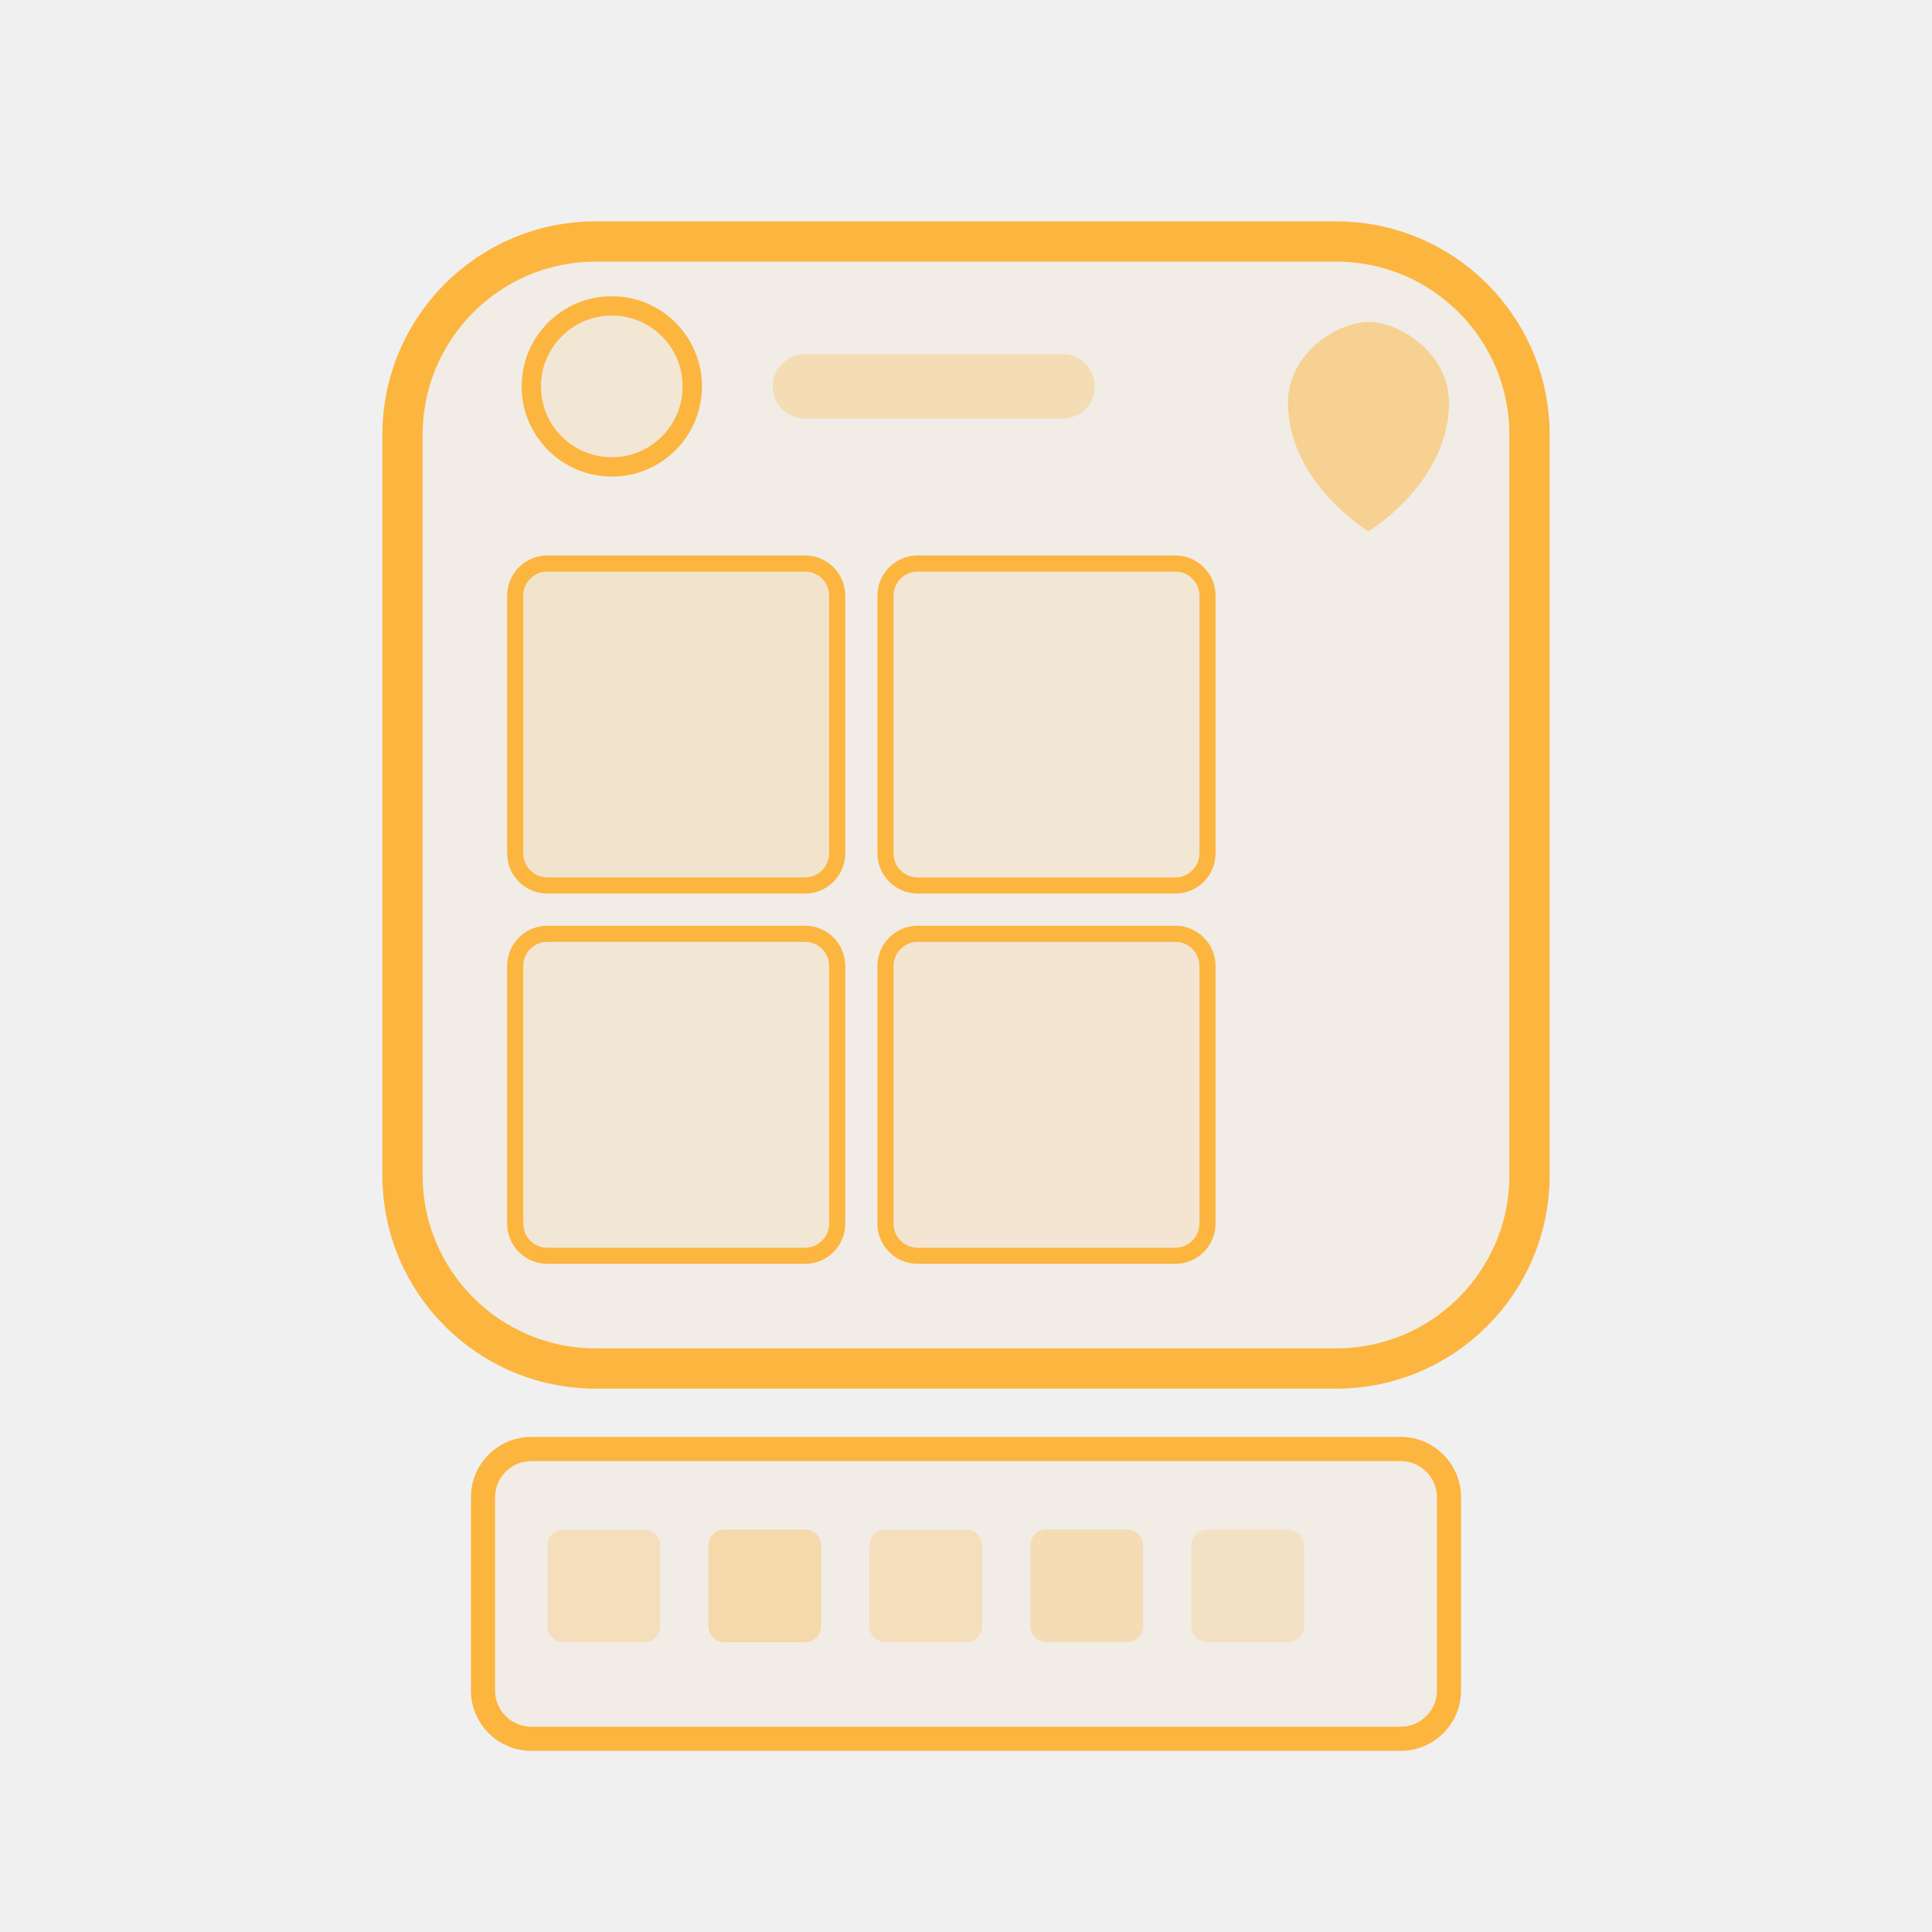
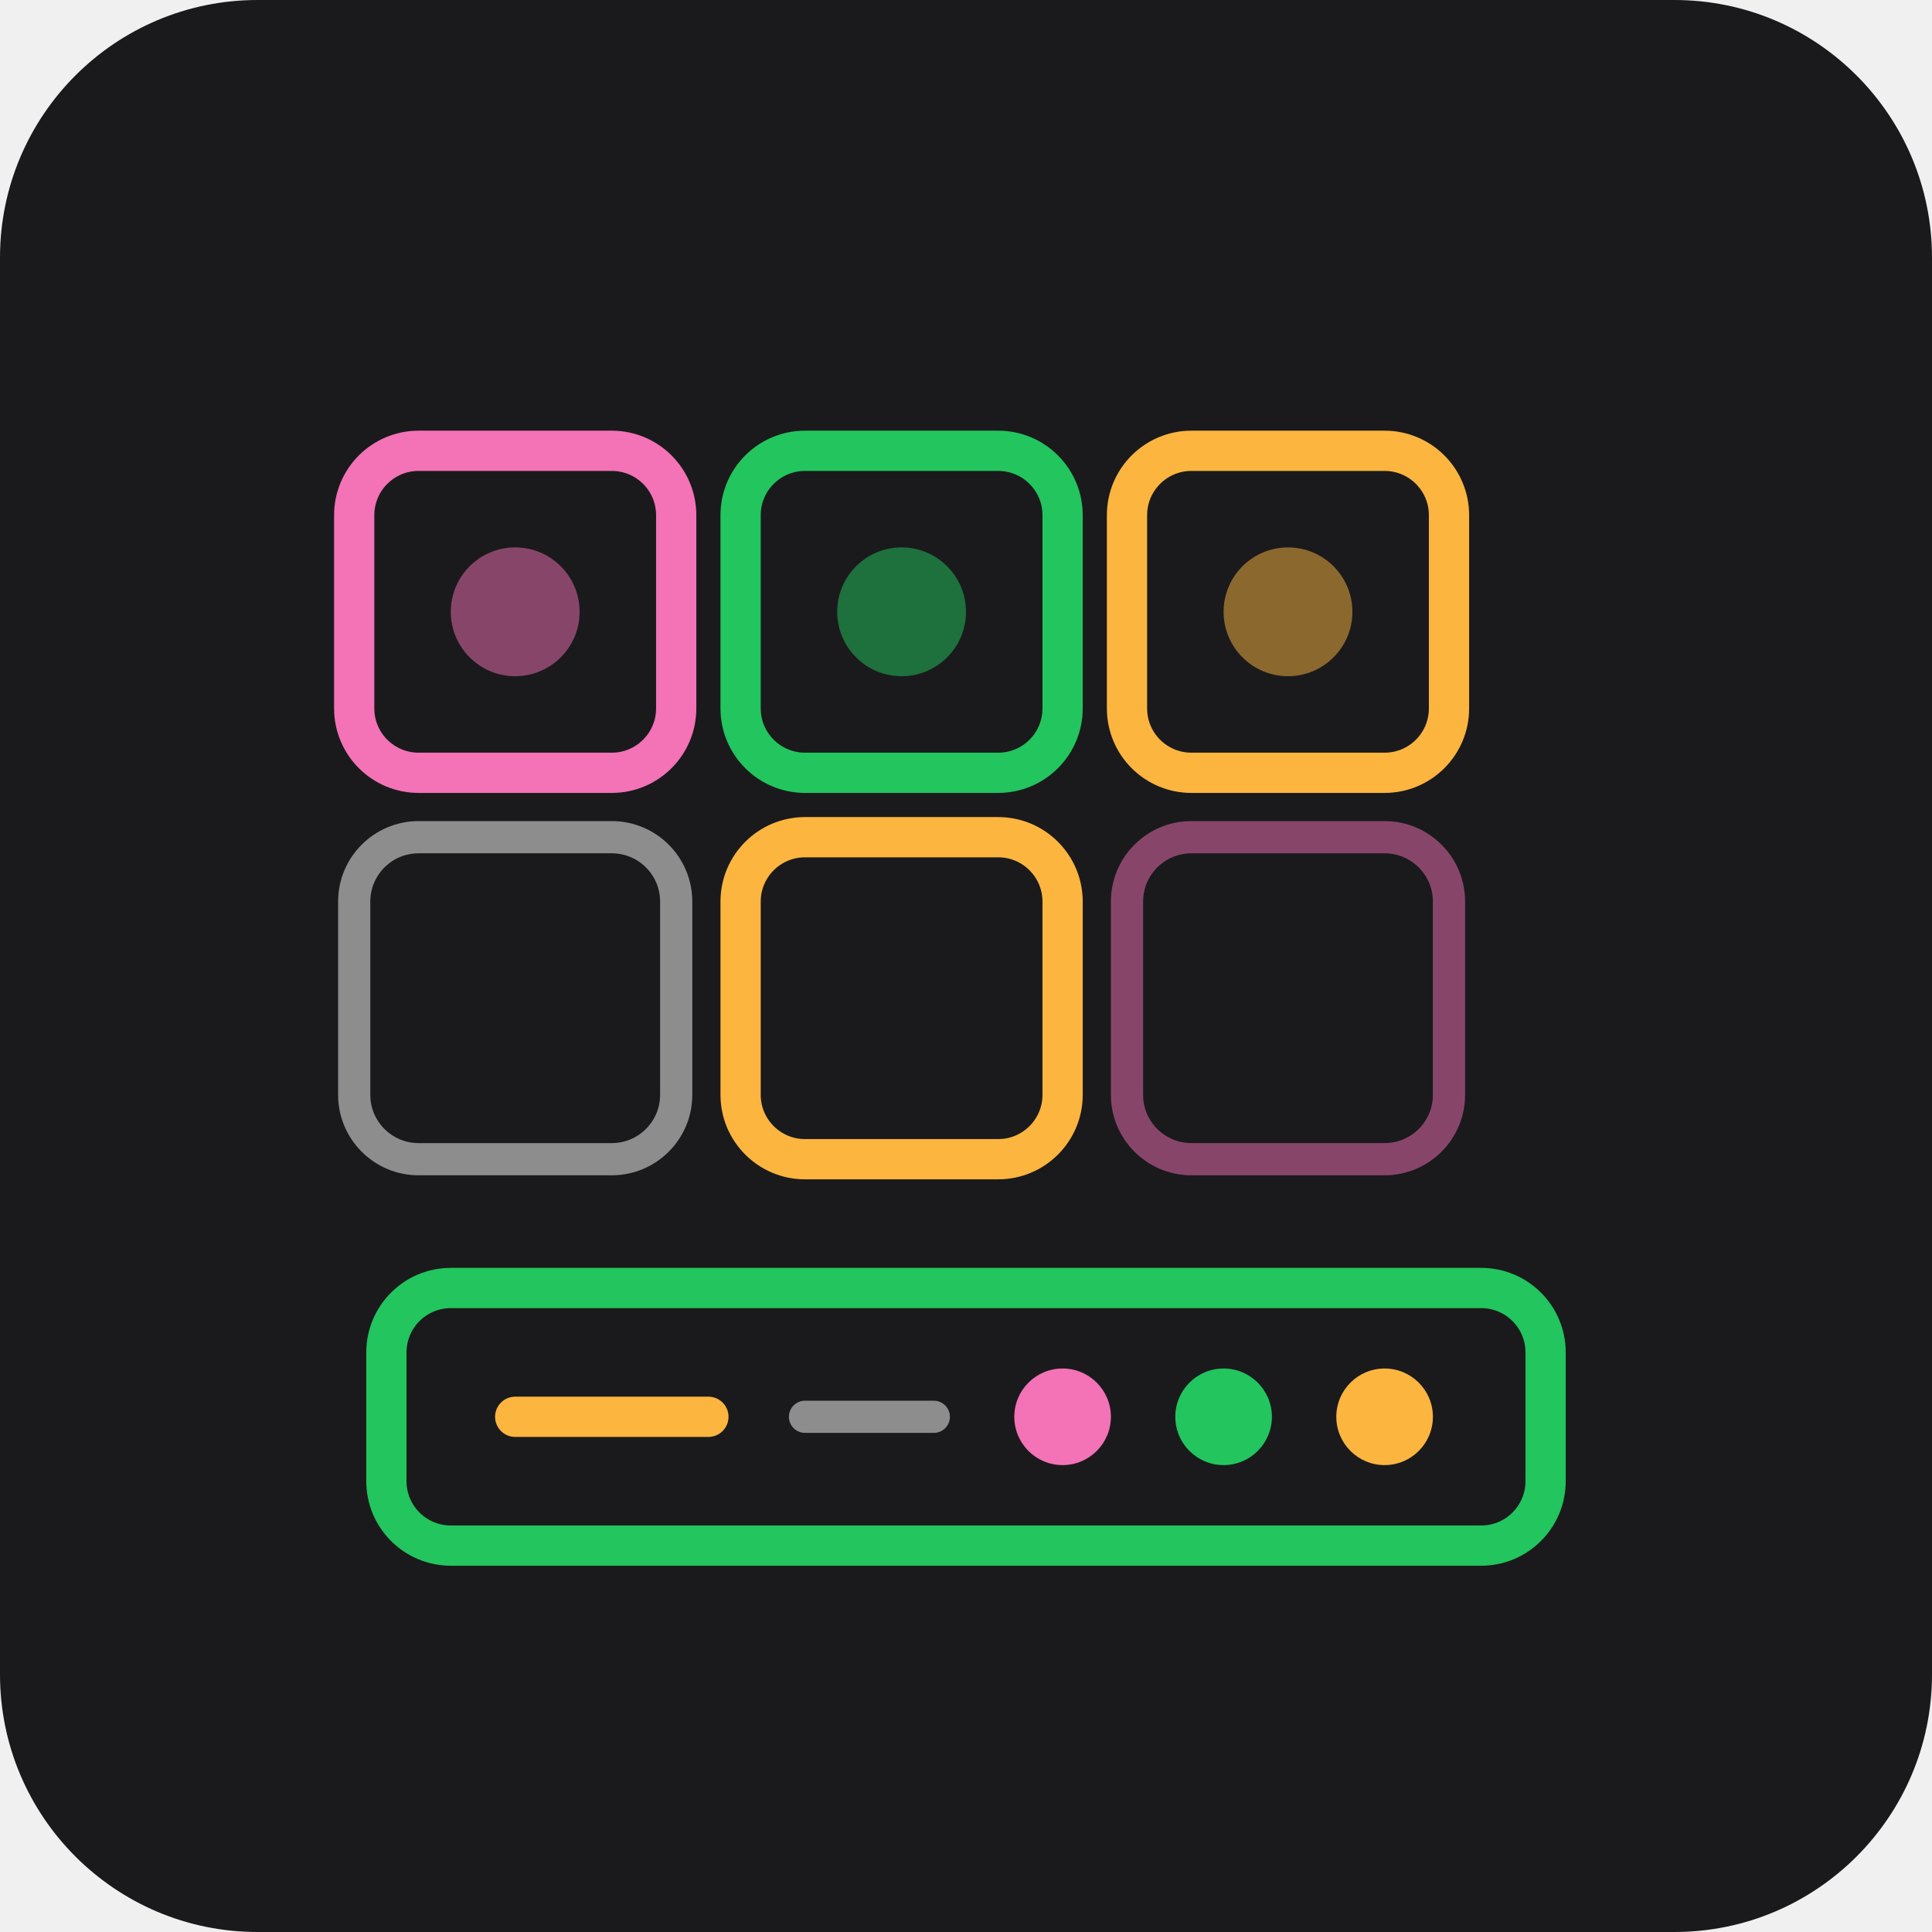
- <svg xmlns="http://www.w3.org/2000/svg" viewBox="0 0 120 120" fill="none">
-   <rect x="25" y="15" width="70" height="70" rx="12" stroke="#FCB53F" stroke-width="2.5" fill="rgba(252,181,63,0.06)" />
-   <rect x="32" y="35" width="20" height="20" rx="2" fill="rgba(252,181,63,0.15)" stroke="#FCB53F" stroke-width="1" />
-   <rect x="55" y="35" width="20" height="20" rx="2" fill="rgba(252,181,63,0.1)" stroke="#FCB53F" stroke-width="1" />
-   <rect x="32" y="58" width="20" height="20" rx="2" fill="rgba(252,181,63,0.1)" stroke="#FCB53F" stroke-width="1" />
-   <rect x="55" y="58" width="20" height="20" rx="2" fill="rgba(252,181,63,0.12)" stroke="#FCB53F" stroke-width="1" />
-   <circle cx="38" cy="24" r="5" stroke="#FCB53F" stroke-width="1.2" fill="rgba(252,181,63,0.1)" />
-   <rect x="48" y="22" width="20" height="4" rx="2" fill="#FCB53F" opacity="0.3" />
-   <path d="M80 25 C80 22 83 20 85 20 C87 20 90 22 90 25 C90 30 85 33 85 33 C85 33 80 30 80 25Z" fill="#FCB53F" opacity="0.5" />
-   <rect x="30" y="90" width="60" height="18" rx="3" stroke="#FCB53F" stroke-width="1.5" fill="rgba(252,181,63,0.06)" />
-   <rect x="34" y="95" width="7" height="7" rx="1" fill="#FCB53F" opacity="0.25" />
-   <rect x="44" y="95" width="7" height="7" rx="1" fill="#FCB53F" opacity="0.35" />
-   <rect x="54" y="95" width="7" height="7" rx="1" fill="#FCB53F" opacity="0.25" />
-   <rect x="64" y="95" width="7" height="7" rx="1" fill="#FCB53F" opacity="0.3" />
-   <rect x="74" y="95" width="7" height="7" rx="1" fill="#FCB53F" opacity="0.2" />
+ <svg xmlns="http://www.w3.org/2000/svg" viewBox="0 0 120 120">
+   <rect width="120" height="120" rx="16" fill="#1a1a1c" />
+   <rect x="22" y="28" width="20" height="20" rx="4" fill="#1a1a1c" stroke="#f472b6" stroke-width="2.5" stroke-linecap="round" />
+   <rect x="46" y="28" width="20" height="20" rx="4" fill="#1a1a1c" stroke="#22c55e" stroke-width="2.5" stroke-linecap="round" />
+   <rect x="70" y="28" width="20" height="20" rx="4" fill="#1a1a1c" stroke="#FCB53F" stroke-width="2.5" stroke-linecap="round" />
+   <rect x="22" y="52" width="20" height="20" rx="4" fill="#1a1a1c" stroke="#ffffff" stroke-width="2" stroke-linecap="round" opacity="0.5" />
+   <rect x="46" y="52" width="20" height="20" rx="4" fill="#1a1a1c" stroke="#FCB53F" stroke-width="2.5" stroke-linecap="round" />
+   <rect x="70" y="52" width="20" height="20" rx="4" fill="#1a1a1c" stroke="#f472b6" stroke-width="2" stroke-linecap="round" opacity="0.5" />
+   <circle cx="32" cy="38" r="4" fill="#f472b6" opacity="0.5" />
+   <circle cx="56" cy="38" r="4" fill="#22c55e" opacity="0.5" />
+   <circle cx="80" cy="38" r="4" fill="#FCB53F" opacity="0.5" />
+   <rect x="24" y="80" width="72" height="16" rx="4" fill="#1a1a1c" stroke="#22c55e" stroke-width="2.5" stroke-linecap="round" />
+   <line x1="32" y1="88" x2="44" y2="88" stroke="#FCB53F" stroke-width="2.5" stroke-linecap="round" />
+   <line x1="50" y1="88" x2="58" y2="88" stroke="#ffffff" stroke-width="2" stroke-linecap="round" opacity="0.5" />
+   <circle cx="66" cy="88" r="3" fill="#f472b6" />
+   <circle cx="76" cy="88" r="3" fill="#22c55e" />
+   <circle cx="86" cy="88" r="3" fill="#FCB53F" />
</svg>
